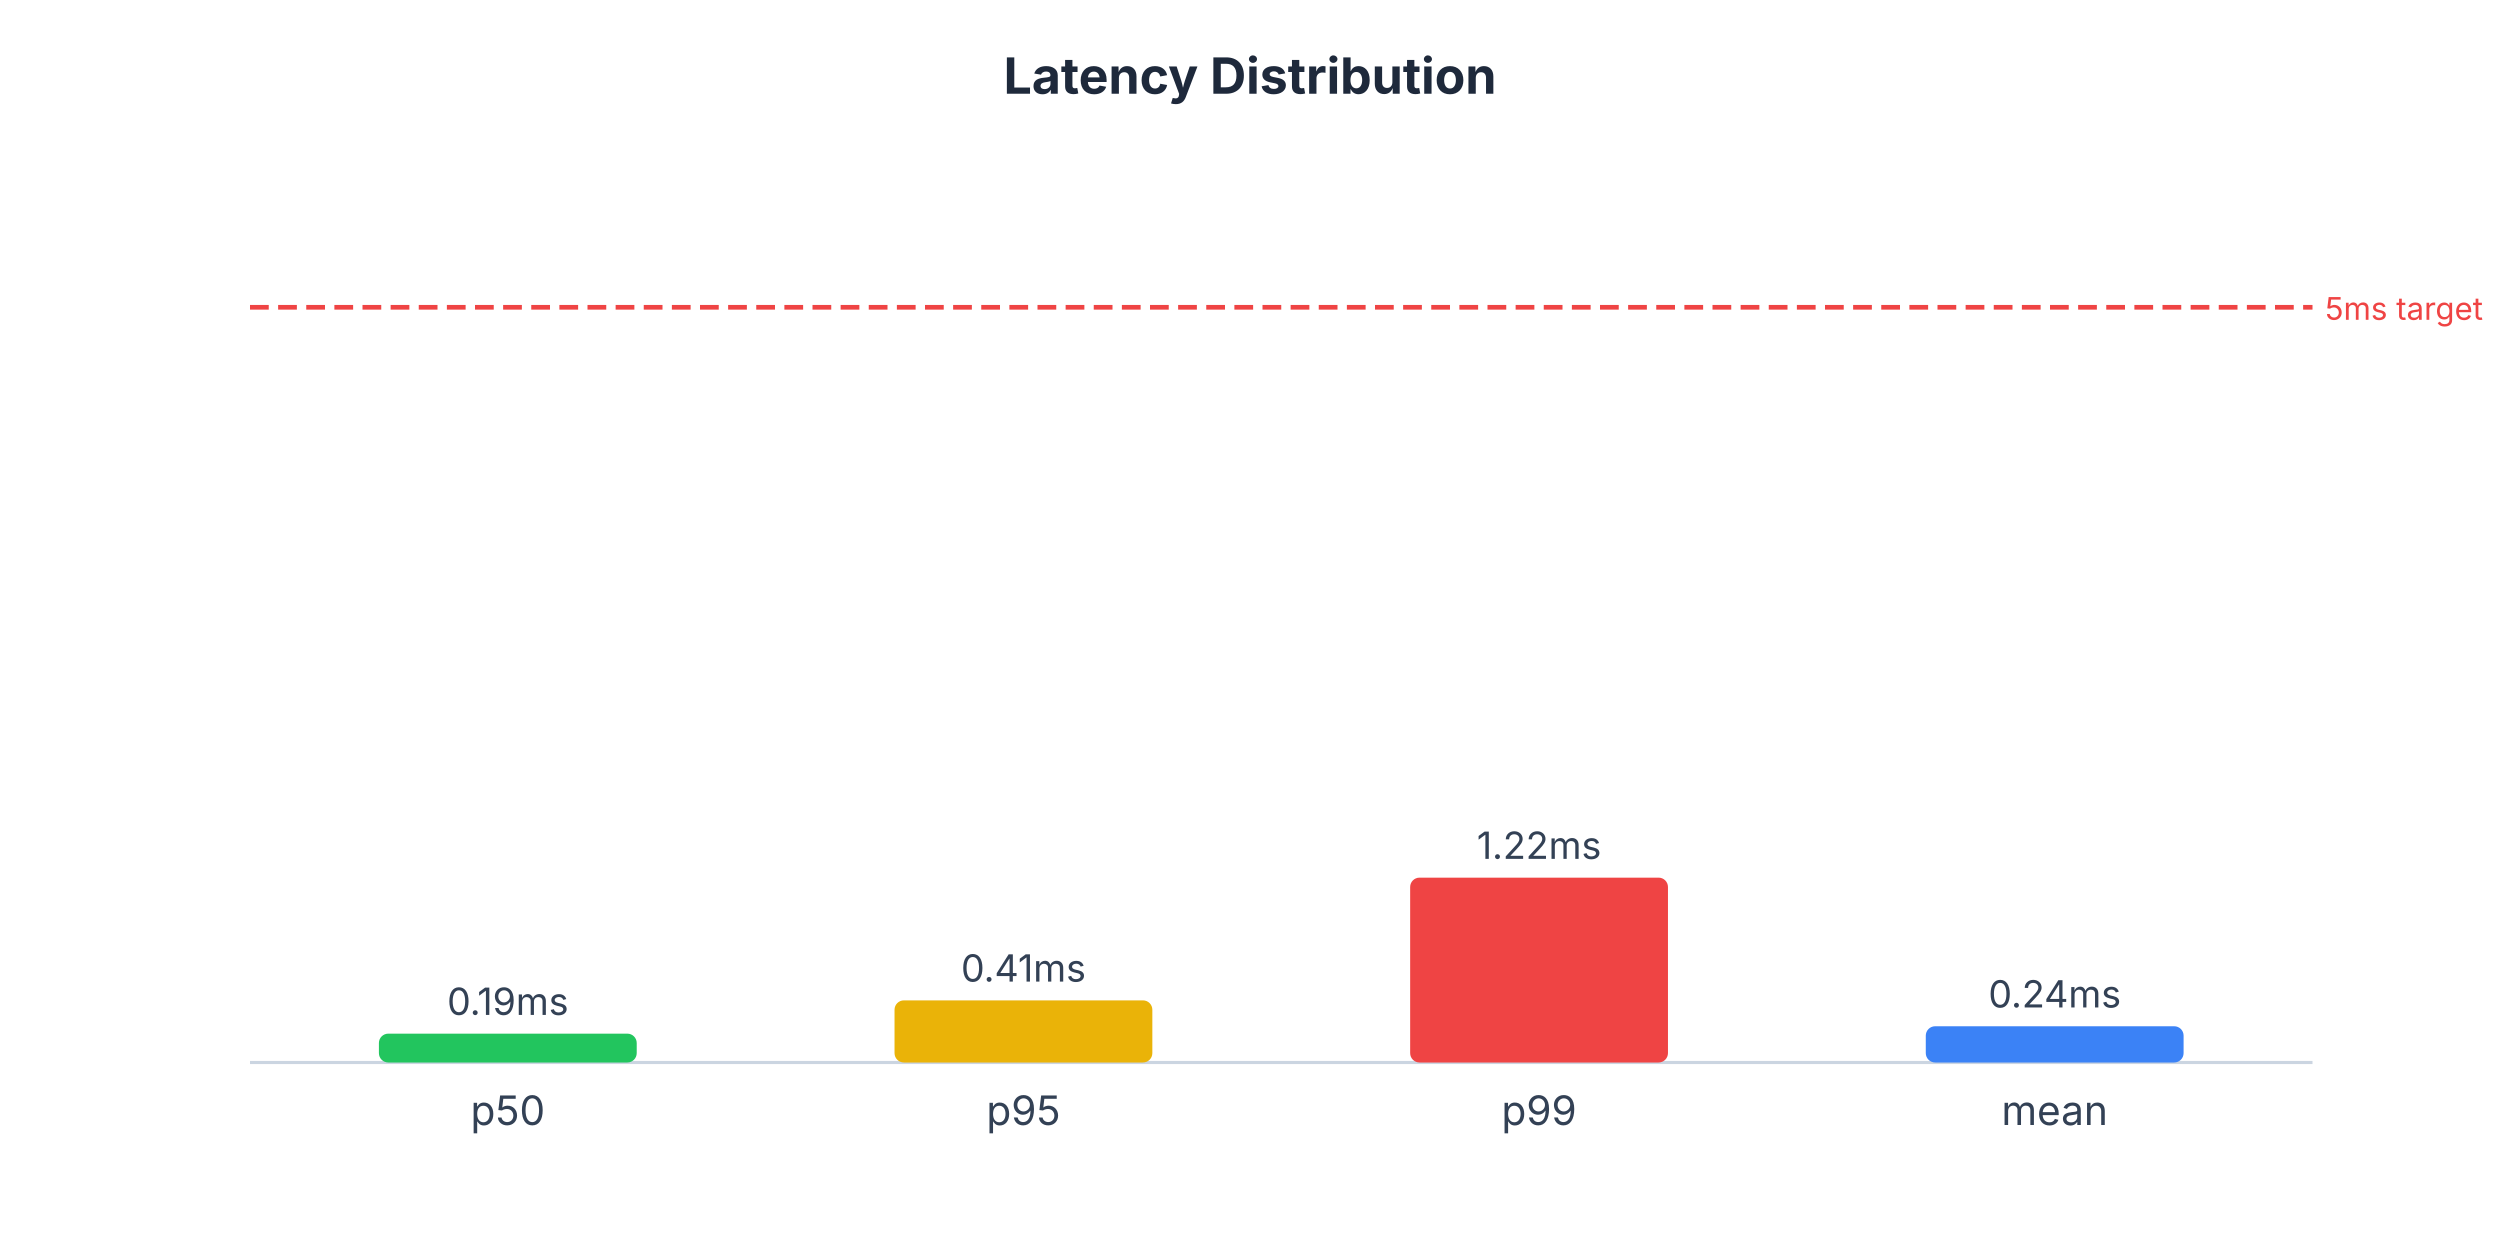
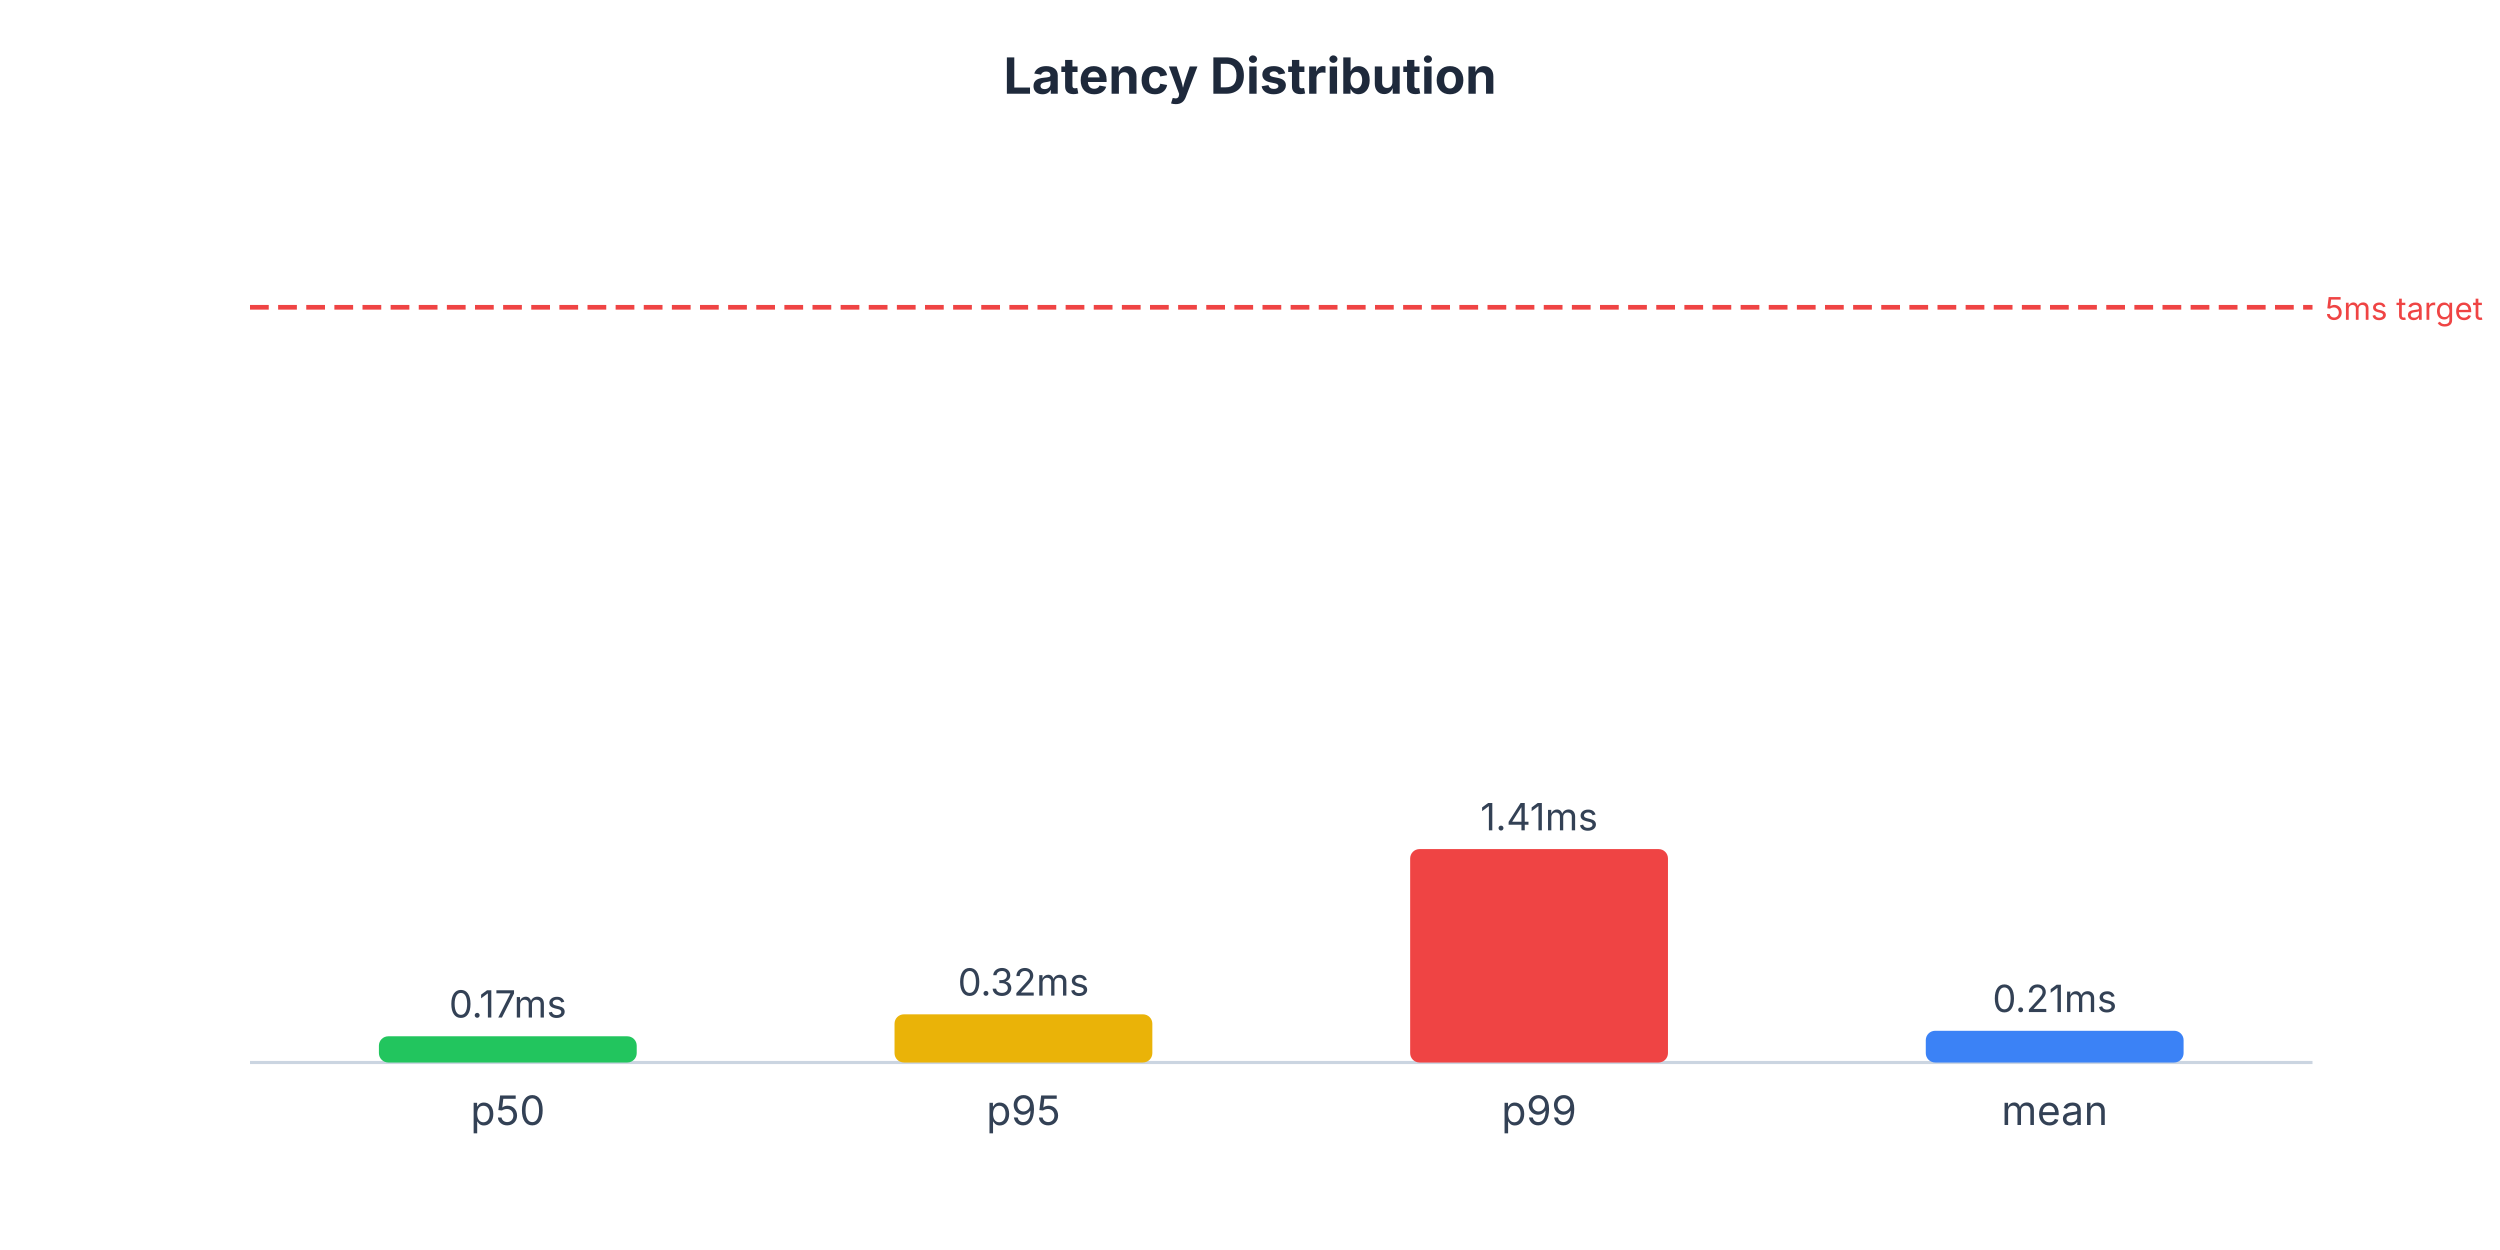
<svg xmlns="http://www.w3.org/2000/svg" viewBox="0 0 800 400" aria-label="Latency Distribution">
  <style>text { font-family: system-ui, -apple-system, sans-serif; }</style>
  <text x="400" y="30" text-anchor="middle" font-size="16" font-weight="bold" fill="#1e293b">Latency Distribution</text>
  <line x1="80" y1="340" x2="740" y2="340" stroke="#cbd5e1" stroke-width="1" />
-   <rect x="121.25" y="330.768" width="82.5" height="9.232" fill="#22c55e" rx="3" />
-   <text x="162.5" y="324.768" text-anchor="middle" font-size="12" fill="#334155">0.19ms</text>
+   <rect x="121.25" y="331.614" width="82.5" height="8.386" fill="#22c55e" rx="3" />
+   <text x="162.5" y="325.614" text-anchor="middle" font-size="12" fill="#334155">0.17ms</text>
  <text x="162.5" y="360" text-anchor="middle" font-size="13" fill="#334155">p50</text>
-   <rect x="286.25" y="320.117" width="82.5" height="19.883" fill="#eab308" rx="3" />
-   <text x="327.5" y="314.117" text-anchor="middle" font-size="12" fill="#334155">0.41ms</text>
+   <rect x="286.25" y="324.584" width="82.5" height="15.416" fill="#eab308" rx="3" />
+   <text x="327.5" y="318.584" text-anchor="middle" font-size="12" fill="#334155">0.32ms</text>
  <text x="327.5" y="360" text-anchor="middle" font-size="13" fill="#334155">p95</text>
-   <rect x="451.25" y="280.844" width="82.5" height="59.156" fill="#ef4444" rx="3" />
-   <text x="492.5" y="274.844" text-anchor="middle" font-size="12" fill="#334155">1.22ms</text>
+   <rect x="451.25" y="271.705" width="82.5" height="68.295" fill="#ef4444" rx="3" />
+   <text x="492.5" y="265.705" text-anchor="middle" font-size="12" fill="#334155">1.41ms</text>
  <text x="492.5" y="360" text-anchor="middle" font-size="13" fill="#334155">p99</text>
-   <rect x="616.25" y="328.4" width="82.5" height="11.6" fill="#3b82f6" rx="3" />
-   <text x="657.5" y="322.4" text-anchor="middle" font-size="12" fill="#334155">0.24ms</text>
+   <rect x="616.25" y="329.85" width="82.5" height="10.15" fill="#3b82f6" rx="3" />
+   <text x="657.5" y="323.85" text-anchor="middle" font-size="12" fill="#334155">0.21ms</text>
  <text x="657.5" y="360" text-anchor="middle" font-size="13" fill="#334155">mean</text>
  <line x1="80" y1="98.333" x2="740" y2="98.333" stroke="#ef4444" stroke-width="1.5" stroke-dasharray="6,3" />
  <text x="744" y="102.333" font-size="10" fill="#ef4444">5ms target</text>
</svg>
